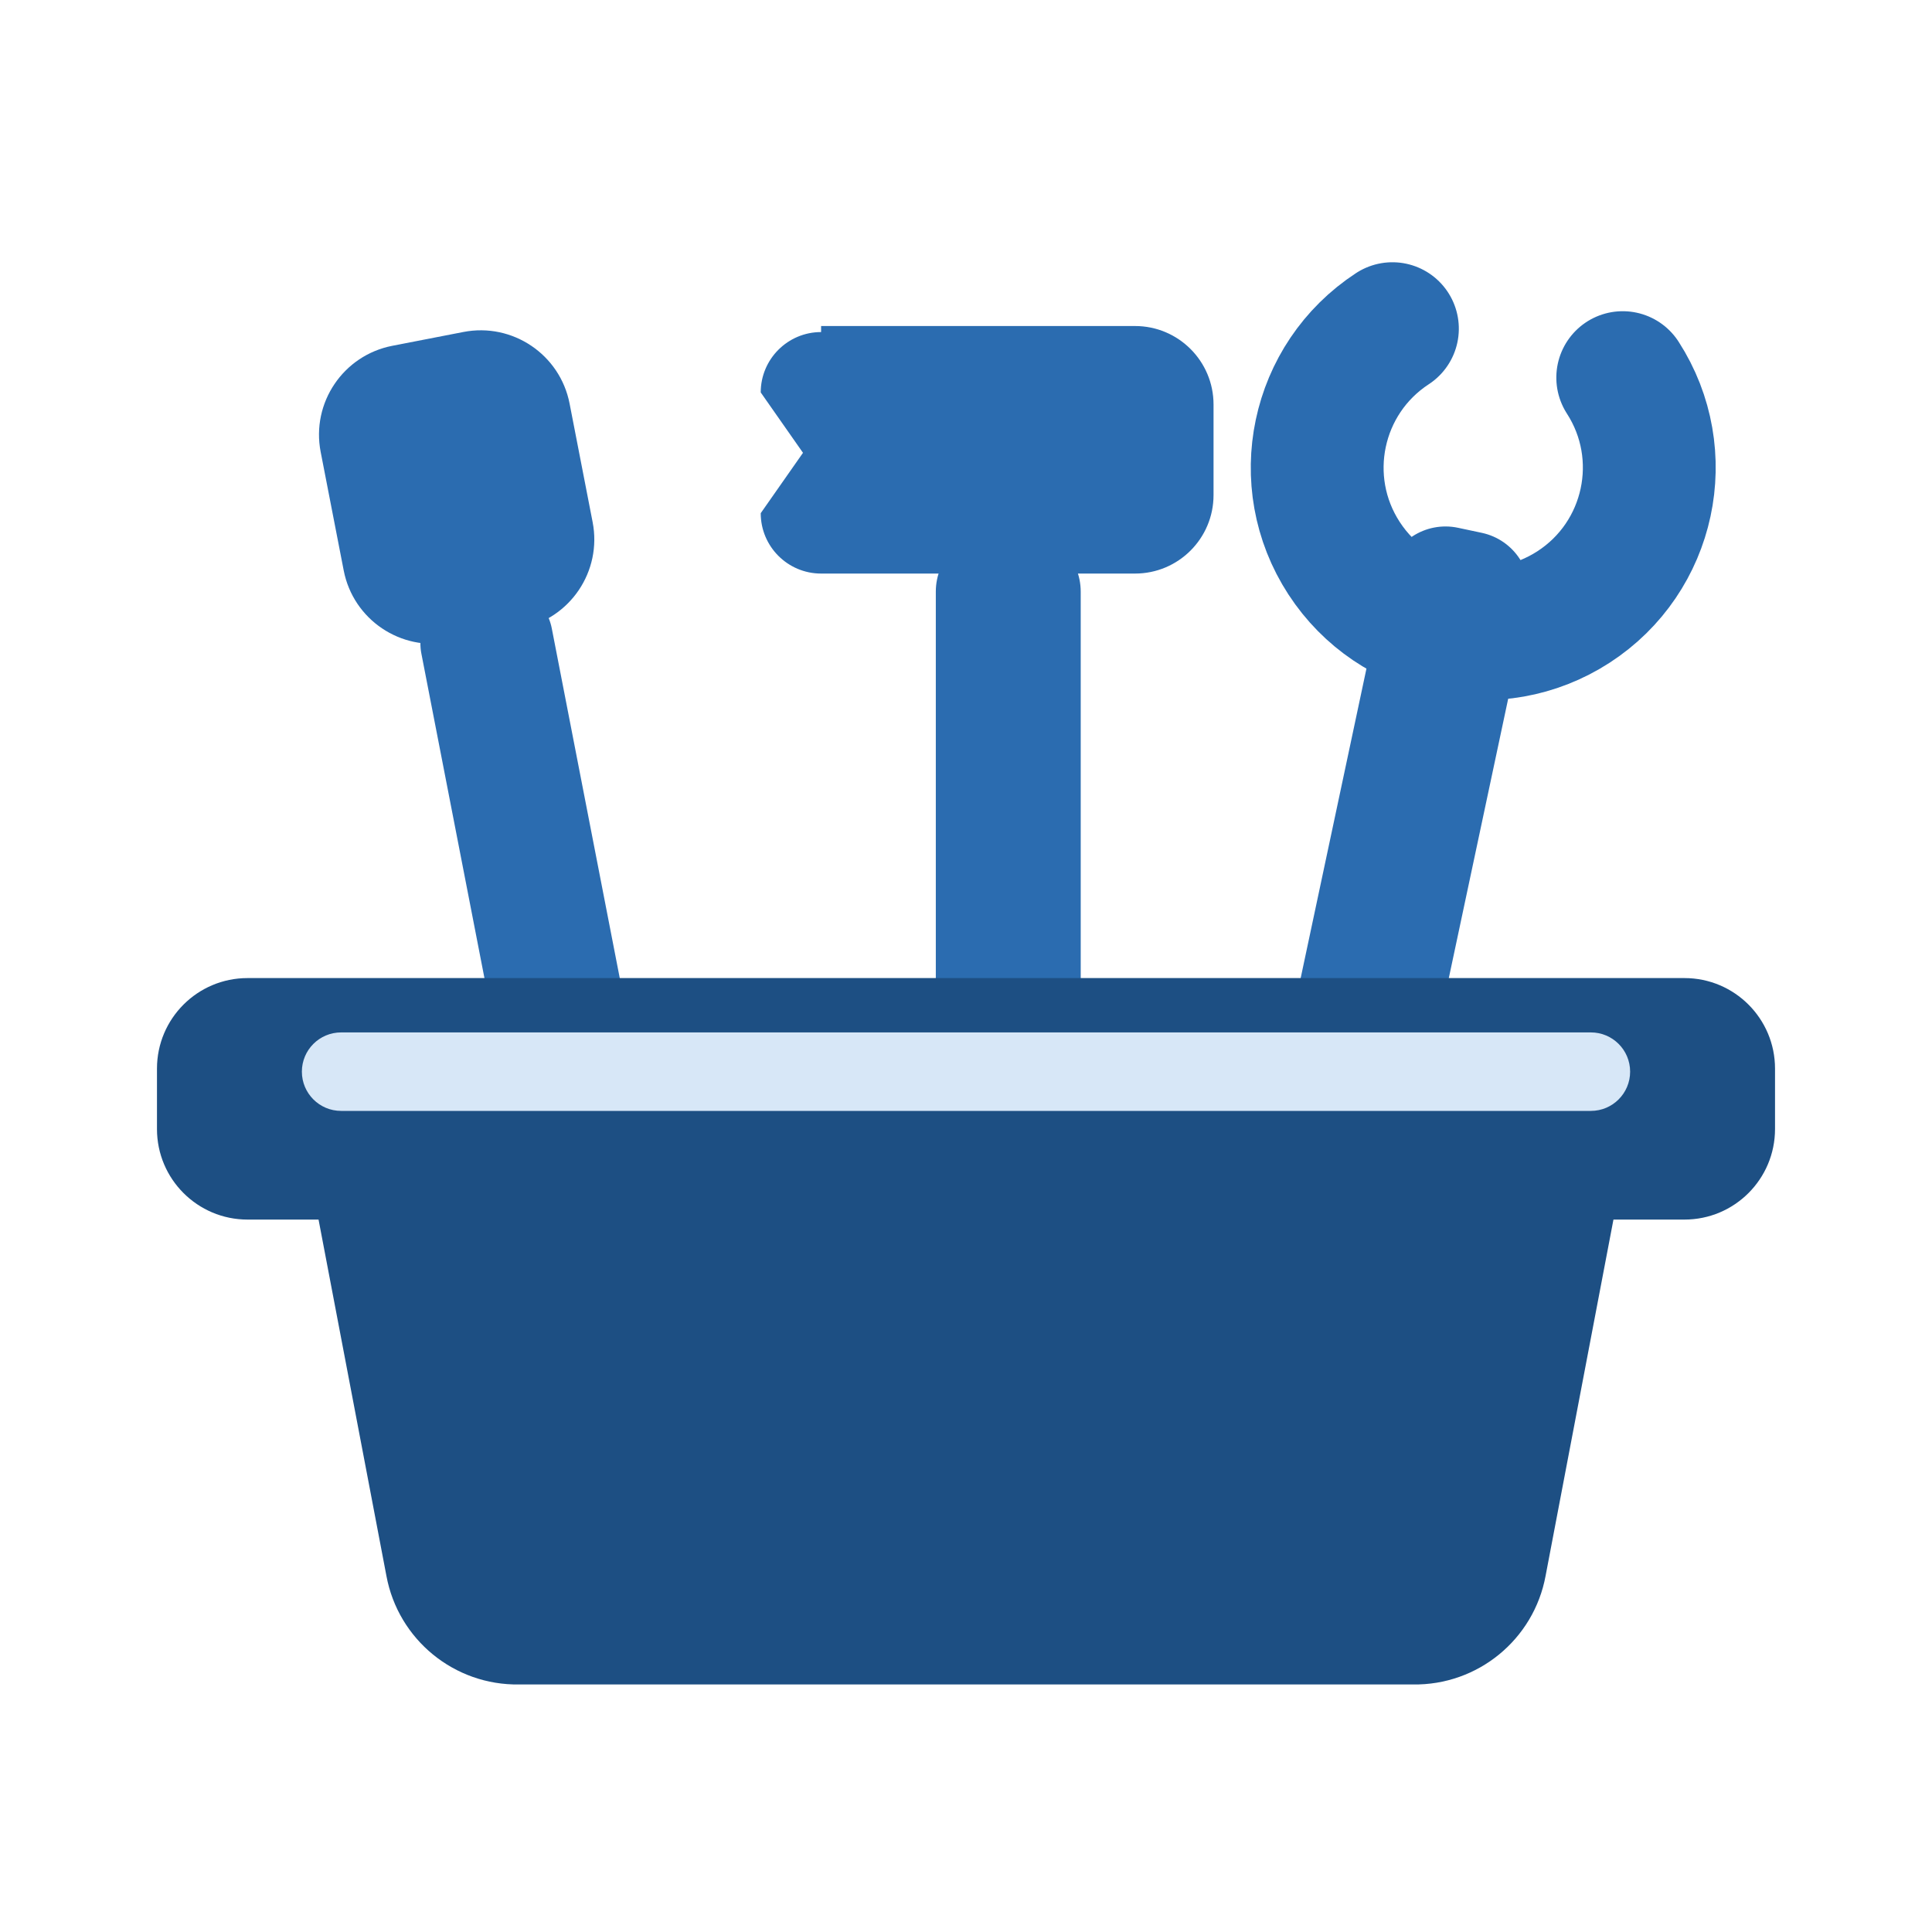
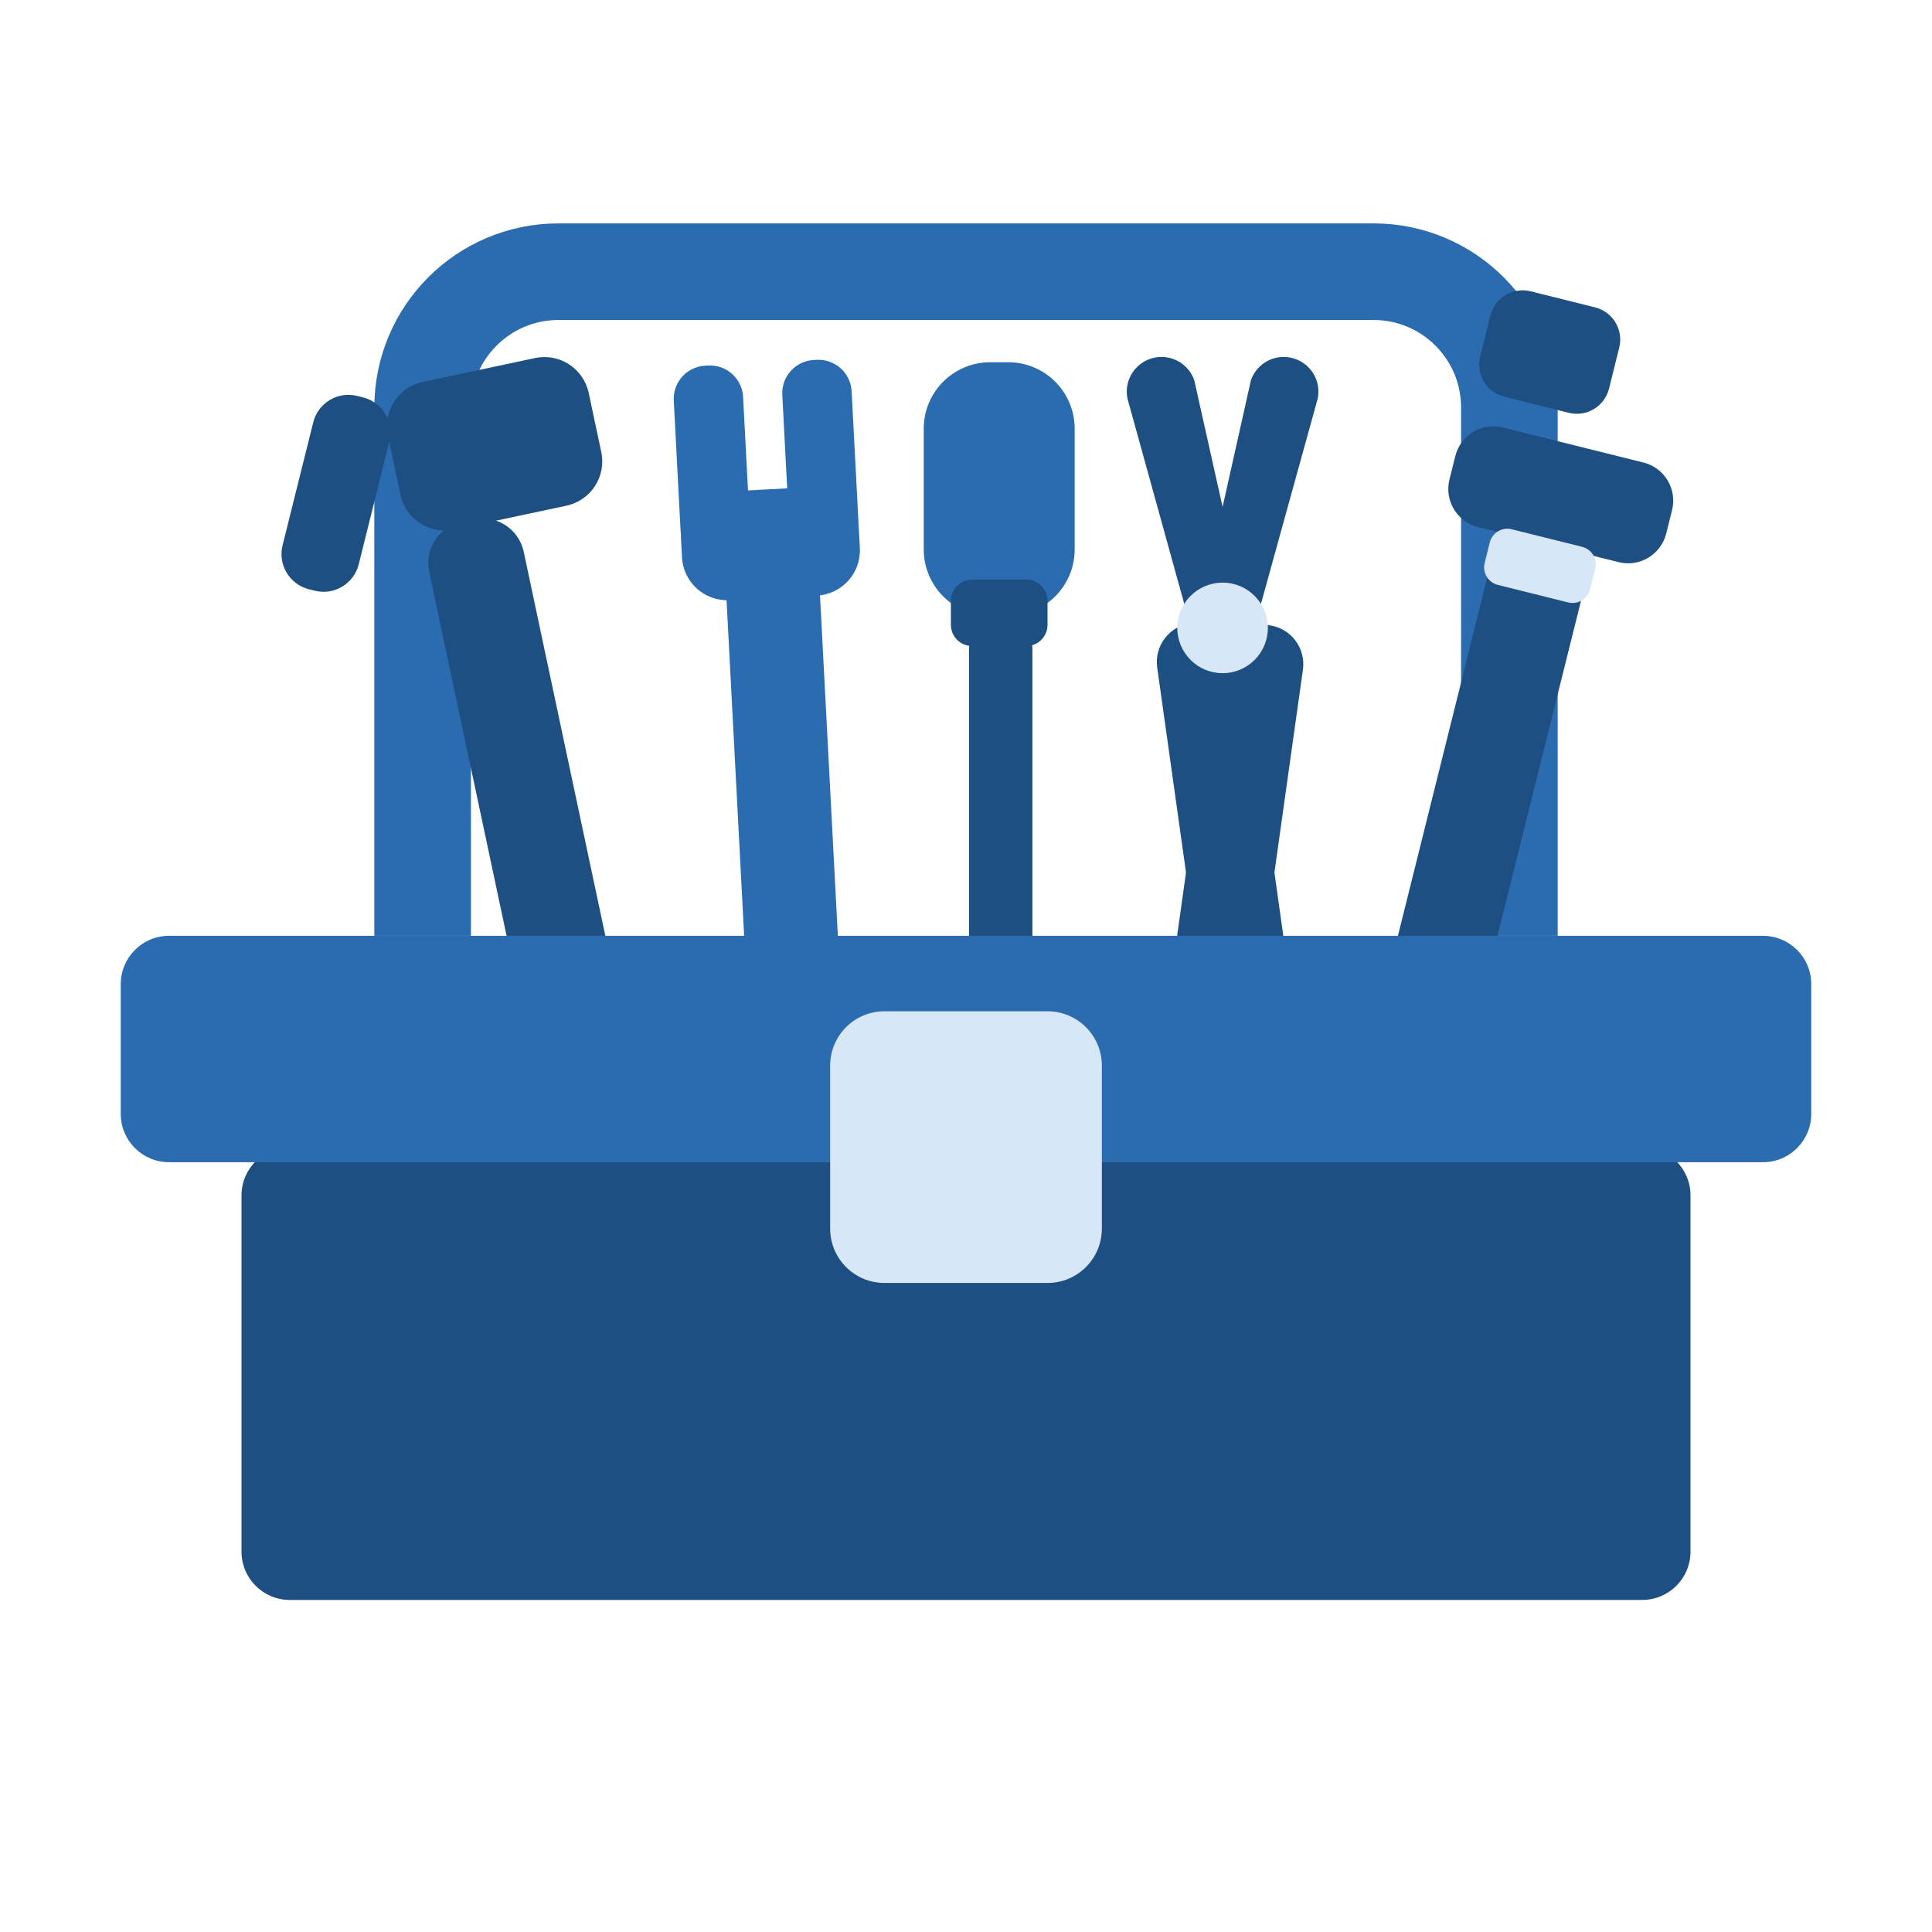
- <svg xmlns="http://www.w3.org/2000/svg" viewBox="0 0 32 32" width="32" height="32" role="img" aria-label="abox.tools">
+ <svg xmlns="http://www.w3.org/2000/svg" viewBox="0 0 64 64" width="64" height="64" role="img" aria-label="abox.tools">
  <style>
-     .box    { fill: #1d4f83; }
-     .rim    { fill: #d7e7f7; }
-     .tool   { fill: #2b6cb0; }
-     .tool-s { stroke: #2b6cb0; }
+     .logo-lid      { stroke: #2b6cb0; }
+     .logo-tool     { fill: #1d4f83; }
+     .logo-tool-alt { fill: #2b6cb0; }
+     .logo-box      { fill: #1d4f83; }
+     .logo-band     { fill: #2b6cb0; }
+     .logo-latch    { fill: #d7e7f7; }
    @media (prefers-color-scheme: dark) {
-       .box    { fill: #3772ab; }
-       .rim    { fill: #cfe3f8; }
-       .tool   { fill: #7cb2e6; }
-       .tool-s { stroke: #7cb2e6; }
+       .logo-lid      { stroke: #5b9bd8; }
+       .logo-tool     { fill: #3772ab; }
+       .logo-tool-alt { fill: #5b9bd8; }
+       .logo-box      { fill: #3772ab; }
+       .logo-band     { fill: #5b9bd8; }
+       .logo-latch    { fill: #cfe3f8; }
    }
  </style>
-   <g transform="rotate(-11 9.3 17)">
-     <rect class="tool" x="8.2" y="9.6" width="2.2" height="8.6" rx="0.9" />
-     <rect class="tool" x="7.2" y="5.4" width="4.2" height="5" rx="1.5" />
+   <path class="logo-lid" d="M14 31V13.5A4.5 4.5 0 0 1 18.5 9h27a4.5 4.5 0 0 1 4.5 4.5V31" fill="none" stroke-width="3.2" stroke-linejoin="round" />
+   <g transform="rotate(-12 18 30)">
+     <rect class="logo-tool" x="16.6" y="17" width="3.2" height="17" rx="1.4" />
+     <rect class="logo-tool" x="16.2" y="12.2" width="6.8" height="5" rx="1.5" />
+     <rect class="logo-tool" x="14" y="12.6" width="2.6" height="6.6" rx="1.2" transform="rotate(26 16.2 13)" />
  </g>
-   <path class="tool" d="M13.6 5.4h5.2a1.3 1.3 0 0 1 1.3 1.3v1.5a1.3 1.3 0 0 1-1.3 1.3h-5.2a1 1 0 0 1-1-1l.7-1-.7-1a1 1 0 0 1 1-1z" />
-   <rect class="tool" x="15.5" y="8.8" width="2.4" height="9.4" rx="1" />
-   <g transform="rotate(12 22.6 17)">
-     <rect class="tool" x="21.4" y="8.6" width="2.4" height="9.6" rx="1" />
-     <path class="tool-s" d="M20.65 5.6A2.75 2.75 0 1 0 24.55 5.6" fill="none" stroke-width="2.2" stroke-linecap="round" />
+   <g transform="rotate(-3 26 30)">
+     <rect class="logo-tool-alt" x="24.6" y="17" width="3.1" height="17" rx="1.4" />
+     <rect class="logo-tool-alt" x="23.2" y="12" width="2.3" height="6.5" rx="1.1" />
+     <rect class="logo-tool-alt" x="26.8" y="12" width="2.3" height="6.5" rx="1.1" />
+     <rect class="logo-tool-alt" x="23.2" y="16.2" width="5.9" height="3.6" rx="1.5" />
  </g>
-   <path class="box" d="M5.2 19.8h21.6l-1.2 6.3a2.2 2.2 0 0 1-2.2 1.8H8.6a2.2 2.2 0 0 1-2.2-1.8z" />
-   <rect class="box" x="2.6" y="16.2" width="26.8" height="4" rx="1.5" />
-   <rect class="rim" x="5" y="17.1" width="22" height="1.3" rx="0.65" />
+   <rect class="logo-tool-alt" x="30.6" y="12" width="5" height="8.4" rx="2.2" />
+   <rect class="logo-tool" x="31.5" y="19.2" width="3.2" height="2.2" rx="0.7" />
+   <rect class="logo-tool" x="32.1" y="20.5" width="2.1" height="13.5" rx="1" />
+   <g>
+     <path class="logo-tool" d="M39.4 20.4 37.9 13a1.15 1.15 0 0 1 2.25-.45l1.15 7.6z" transform="rotate(-4 40.5 21)" />
+     <path class="logo-tool" d="M41.6 20.4 43.1 13a1.15 1.15 0 0 0-2.25-.45l-1.15 7.6z" transform="rotate(4 40.5 21)" />
+     <rect class="logo-tool" x="38.2" y="20.5" width="2.9" height="13.5" rx="1.3" transform="rotate(-8 40.5 21)" />
+     <rect class="logo-tool" x="40.4" y="20.5" width="2.9" height="13.5" rx="1.3" transform="rotate(8 40.5 21)" />
+     <circle class="logo-latch" cx="40.5" cy="20.8" r="1.5" />
+   </g>
+   <g transform="rotate(14 48 30)">
+     <rect class="logo-tool" x="46.6" y="17.5" width="3.2" height="16.5" rx="1.4" />
+     <rect class="logo-tool" x="44.6" y="14.2" width="7.4" height="3.4" rx="1.3" />
+     <rect class="logo-tool" x="44.6" y="9.6" width="4.4" height="3.6" rx="1.1" />
+     <rect class="logo-latch" x="46.4" y="17.4" width="3.6" height="1.9" rx="0.6" />
+   </g>
+   <rect class="logo-box" x="8" y="38" width="48" height="15" rx="1.6" />
+   <rect class="logo-band" x="4" y="31" width="56" height="7.5" rx="1.6" />
+   <rect class="logo-latch" x="27.5" y="33.5" width="9" height="9" rx="1.8" />
</svg>
